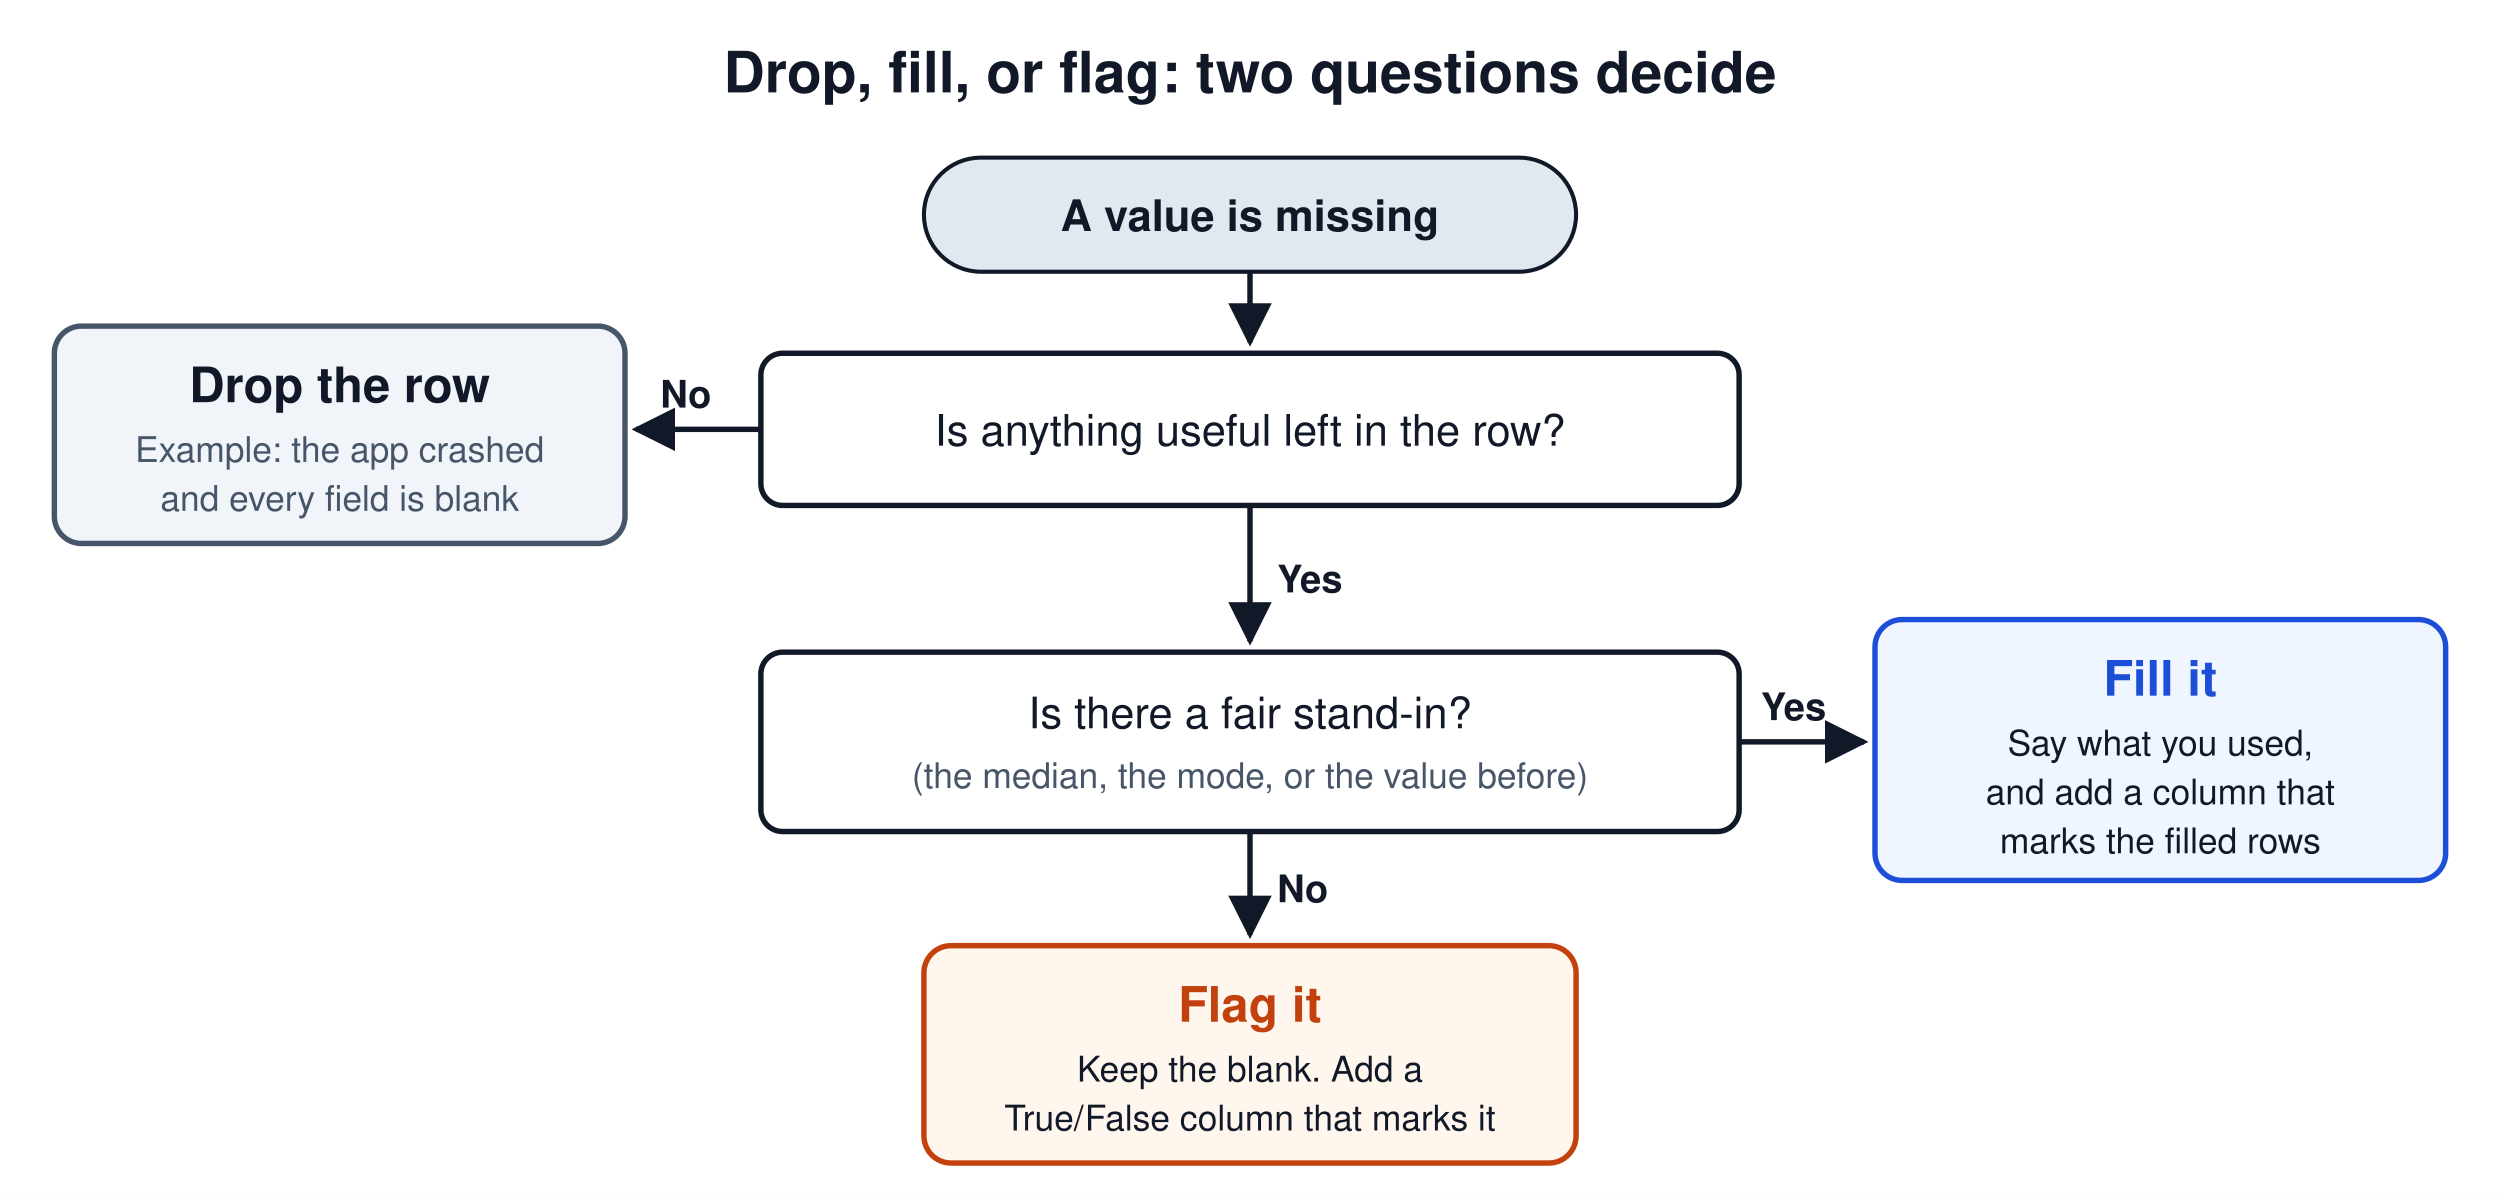
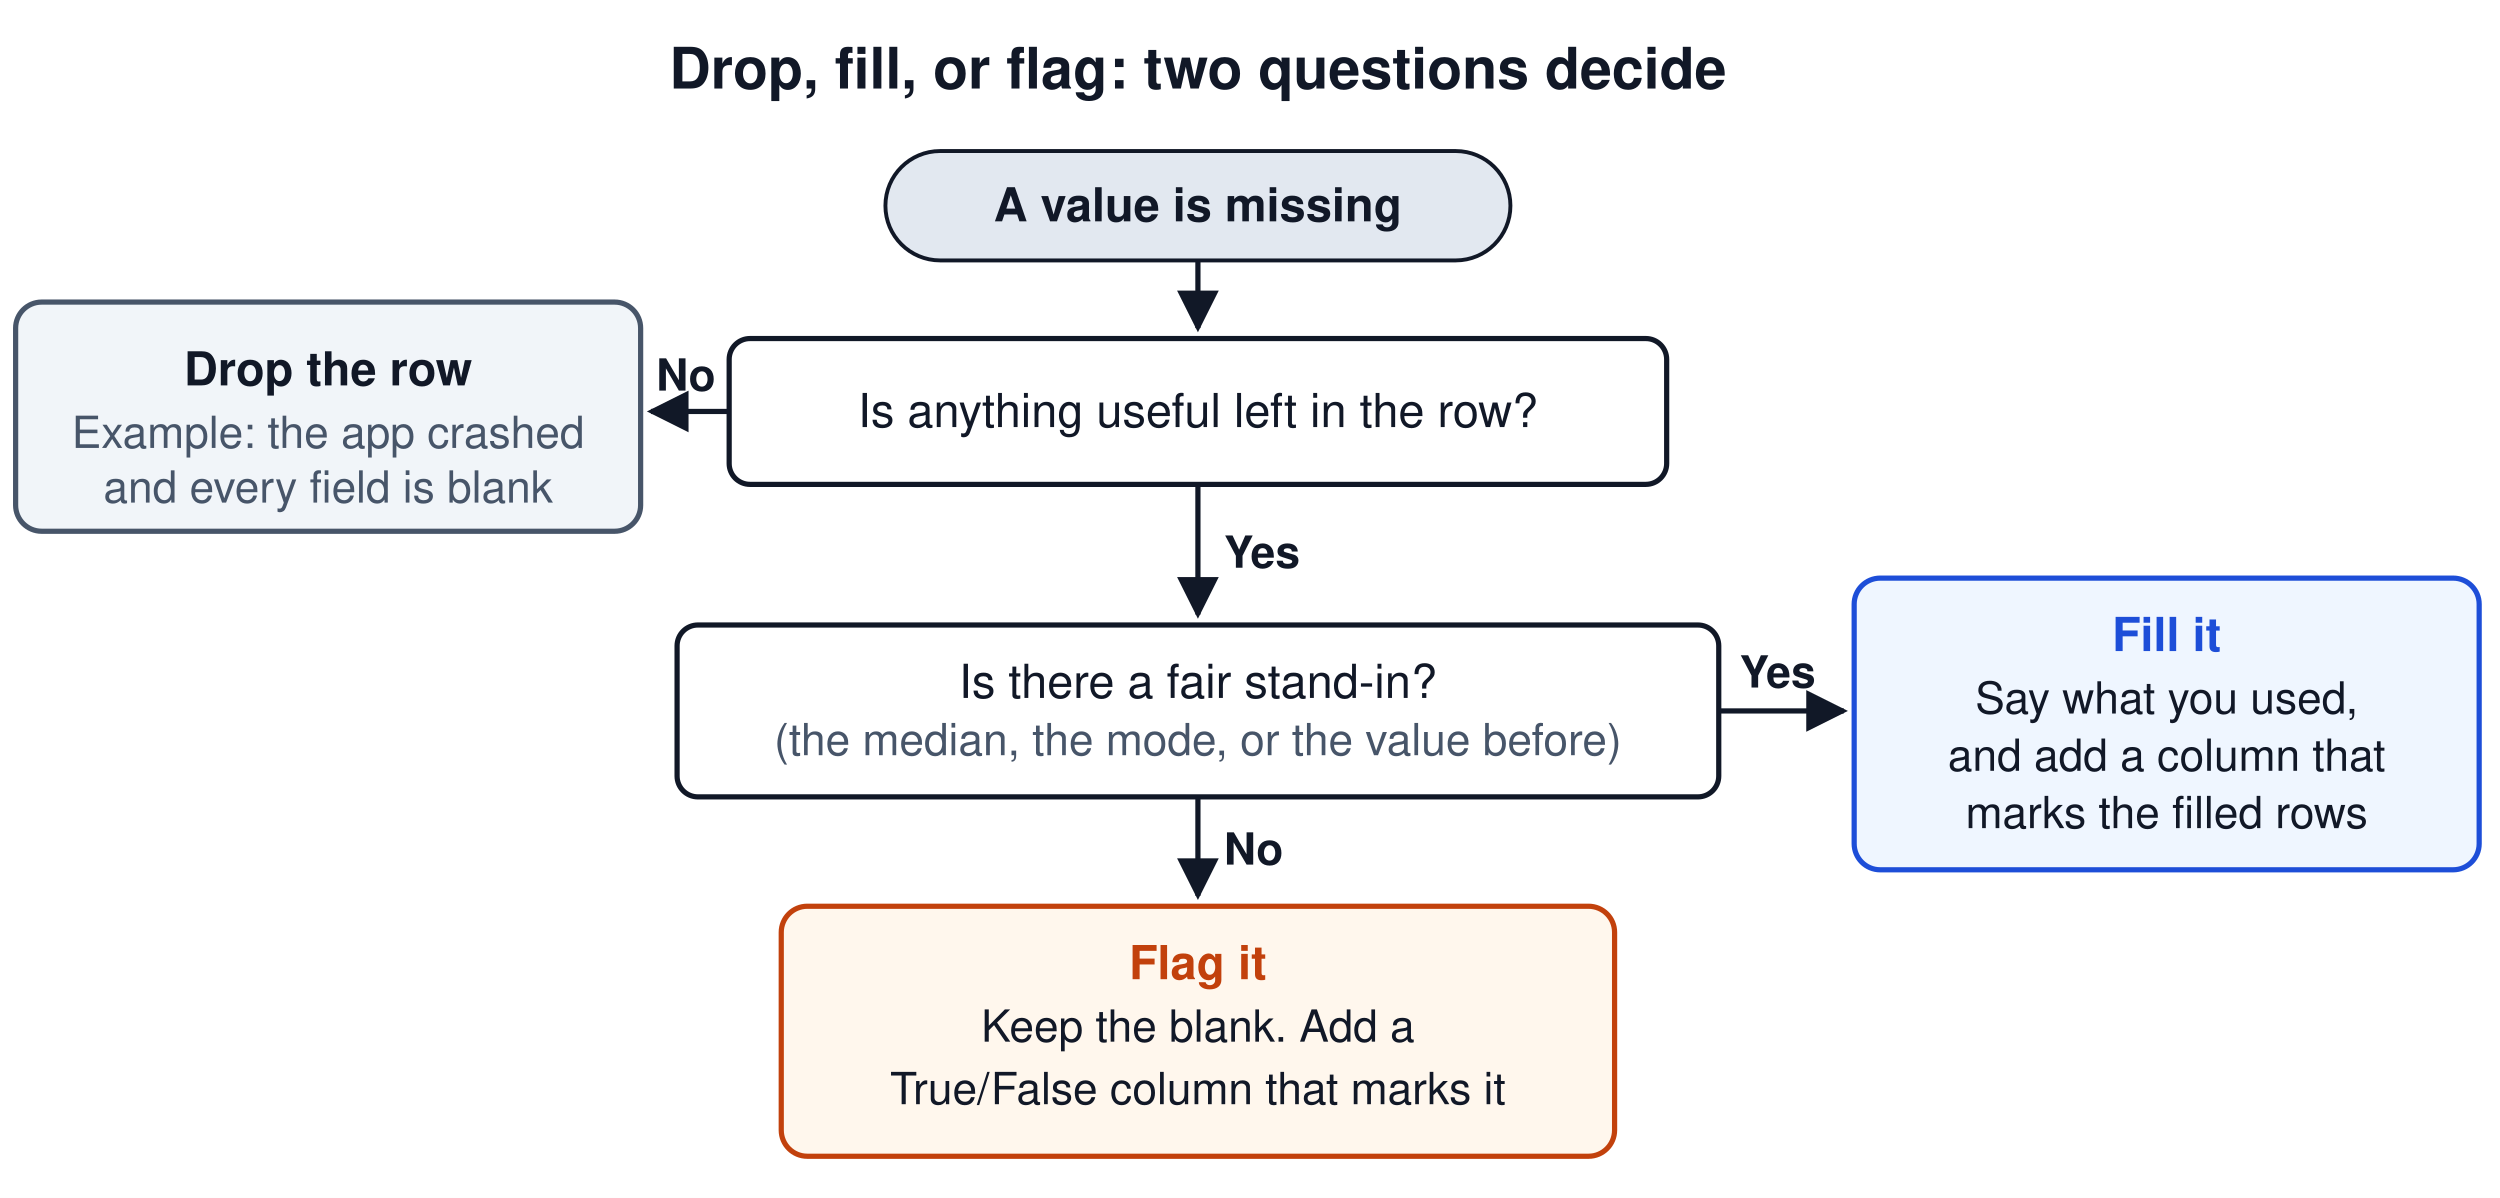
- <svg xmlns="http://www.w3.org/2000/svg" viewBox="0 0 920 440" width="920" height="440" font-family="Helvetica, Arial, sans-serif" role="img" aria-labelledby="t d">
+ <svg xmlns="http://www.w3.org/2000/svg" viewBox="0 0 960 460" width="960" height="460" font-family="Helvetica, Arial, sans-serif" role="img" aria-labelledby="t d">
  <defs>
    <marker id="a" viewBox="0 0 10 10" refX="9" refY="5" markerWidth="8" markerHeight="8" orient="auto">
      <path d="M0,0 L10,5 L0,10 z" fill="#111827" />
    </marker>
  </defs>
-   <rect width="920" height="440" fill="#ffffff" />
-   <text x="460" y="34" text-anchor="middle" font-size="21" font-weight="bold" fill="#111827">Drop, fill, or flag: two questions decide</text>
+   <rect width="960" height="460" fill="#ffffff" />
+   <text x="460" y="34" text-anchor="middle" font-size="22" font-weight="bold" fill="#111827">Drop, fill, or flag: two questions decide</text>
  <rect x="340" y="58" width="240" height="42" rx="21" fill="#E2E8F0" stroke="#111827" stroke-width="1.5" />
-   <text x="460" y="85" text-anchor="middle" font-size="16" font-weight="bold" fill="#111827">A value is missing</text>
+   <text x="460" y="85" text-anchor="middle" font-size="18" font-weight="bold" fill="#111827">A value is missing</text>
  <rect x="280" y="130" width="360" height="56" rx="8" fill="#ffffff" stroke="#111827" stroke-width="2" />
-   <text x="460" y="164" text-anchor="middle" font-size="16" fill="#111827">Is anything useful left in the row?</text>
-   <rect x="20" y="120" width="210" height="80" rx="10" fill="#F1F5F9" stroke="#475569" stroke-width="2" />
-   <text x="125" y="148" text-anchor="middle" font-size="18" font-weight="bold" fill="#111827">Drop the row</text>
-   <text x="125" y="170" text-anchor="middle" font-size="13" fill="#475569">Example: the app crashed</text>
-   <text x="125" y="188" text-anchor="middle" font-size="13" fill="#475569">and every field is blank</text>
-   <rect x="280" y="240" width="360" height="66" rx="8" fill="#ffffff" stroke="#111827" stroke-width="2" />
-   <text x="460" y="268" text-anchor="middle" font-size="16" fill="#111827">Is there a fair stand-in?</text>
-   <text x="460" y="290" text-anchor="middle" font-size="13" fill="#475569">(the median, the mode, or the value before)</text>
-   <rect x="690" y="228" width="210" height="96" rx="10" fill="#EFF6FF" stroke="#1D4ED8" stroke-width="2" />
-   <text x="795" y="256" text-anchor="middle" font-size="18" font-weight="bold" fill="#1D4ED8">Fill it</text>
-   <text x="795" y="278" text-anchor="middle" font-size="13" fill="#111827">Say what you used,</text>
-   <text x="795" y="296" text-anchor="middle" font-size="13" fill="#111827">and add a column that</text>
-   <text x="795" y="314" text-anchor="middle" font-size="13" fill="#111827">marks the filled rows</text>
-   <rect x="340" y="348" width="240" height="80" rx="10" fill="#FFF7ED" stroke="#C2410C" stroke-width="2" />
+   <text x="460" y="164" text-anchor="middle" font-size="18" fill="#111827">Is anything useful left in the row?</text>
+   <rect x="6" y="116" width="240" height="88" rx="10" fill="#F1F5F9" stroke="#475569" stroke-width="2" />
+   <text x="126" y="148" text-anchor="middle" font-size="18" font-weight="bold" fill="#111827">Drop the row</text>
+   <text x="126" y="172" text-anchor="middle" font-size="17" fill="#475569">Example: the app crashed</text>
+   <text x="126" y="193" text-anchor="middle" font-size="17" fill="#475569">and every field is blank</text>
+   <rect x="260" y="240" width="400" height="66" rx="8" fill="#ffffff" stroke="#111827" stroke-width="2" />
+   <text x="460" y="268" text-anchor="middle" font-size="18" fill="#111827">Is there a fair stand-in?</text>
+   <text x="460" y="290" text-anchor="middle" font-size="17" fill="#475569">(the median, the mode, or the value before)</text>
+   <rect x="712" y="222" width="240" height="112" rx="10" fill="#EFF6FF" stroke="#1D4ED8" stroke-width="2" />
+   <text x="832" y="250" text-anchor="middle" font-size="18" font-weight="bold" fill="#1D4ED8">Fill it</text>
+   <text x="832" y="274" text-anchor="middle" font-size="17" fill="#111827">Say what you used,</text>
+   <text x="832" y="296" text-anchor="middle" font-size="17" fill="#111827">and add a column that</text>
+   <text x="832" y="318" text-anchor="middle" font-size="17" fill="#111827">marks the filled rows</text>
+   <rect x="300" y="348" width="320" height="96" rx="10" fill="#FFF7ED" stroke="#C2410C" stroke-width="2" />
  <text x="460" y="376" text-anchor="middle" font-size="18" font-weight="bold" fill="#C2410C">Flag it</text>
-   <text x="460" y="398" text-anchor="middle" font-size="13" fill="#111827">Keep the blank. Add a</text>
-   <text x="460" y="416" text-anchor="middle" font-size="13" fill="#111827">True/False column that marks it</text>
+   <text x="460" y="400" text-anchor="middle" font-size="17" fill="#111827">Keep the blank. Add a</text>
+   <text x="460" y="424" text-anchor="middle" font-size="17" fill="#111827">True/False column that marks it</text>
  <g stroke="#111827" stroke-width="2" marker-end="url(#a)">
    <line x1="460" y1="100" x2="460" y2="126" />
-     <line x1="280" y1="158" x2="234" y2="158" />
+     <line x1="280" y1="158" x2="250" y2="158" />
    <line x1="460" y1="186" x2="460" y2="236" />
-     <line x1="640" y1="273" x2="686" y2="273" />
+     <line x1="660" y1="273" x2="708" y2="273" />
    <line x1="460" y1="306" x2="460" y2="344" />
  </g>
-   <g font-size="14" font-weight="bold" fill="#111827">
-     <text x="243" y="150">No</text>
+   <g font-size="17" font-weight="bold" fill="#111827">
+     <text x="252" y="150">No</text>
    <text x="470" y="218">Yes</text>
-     <text x="648" y="265">Yes</text>
+     <text x="668" y="264">Yes</text>
    <text x="470" y="332">No</text>
  </g>
</svg>
